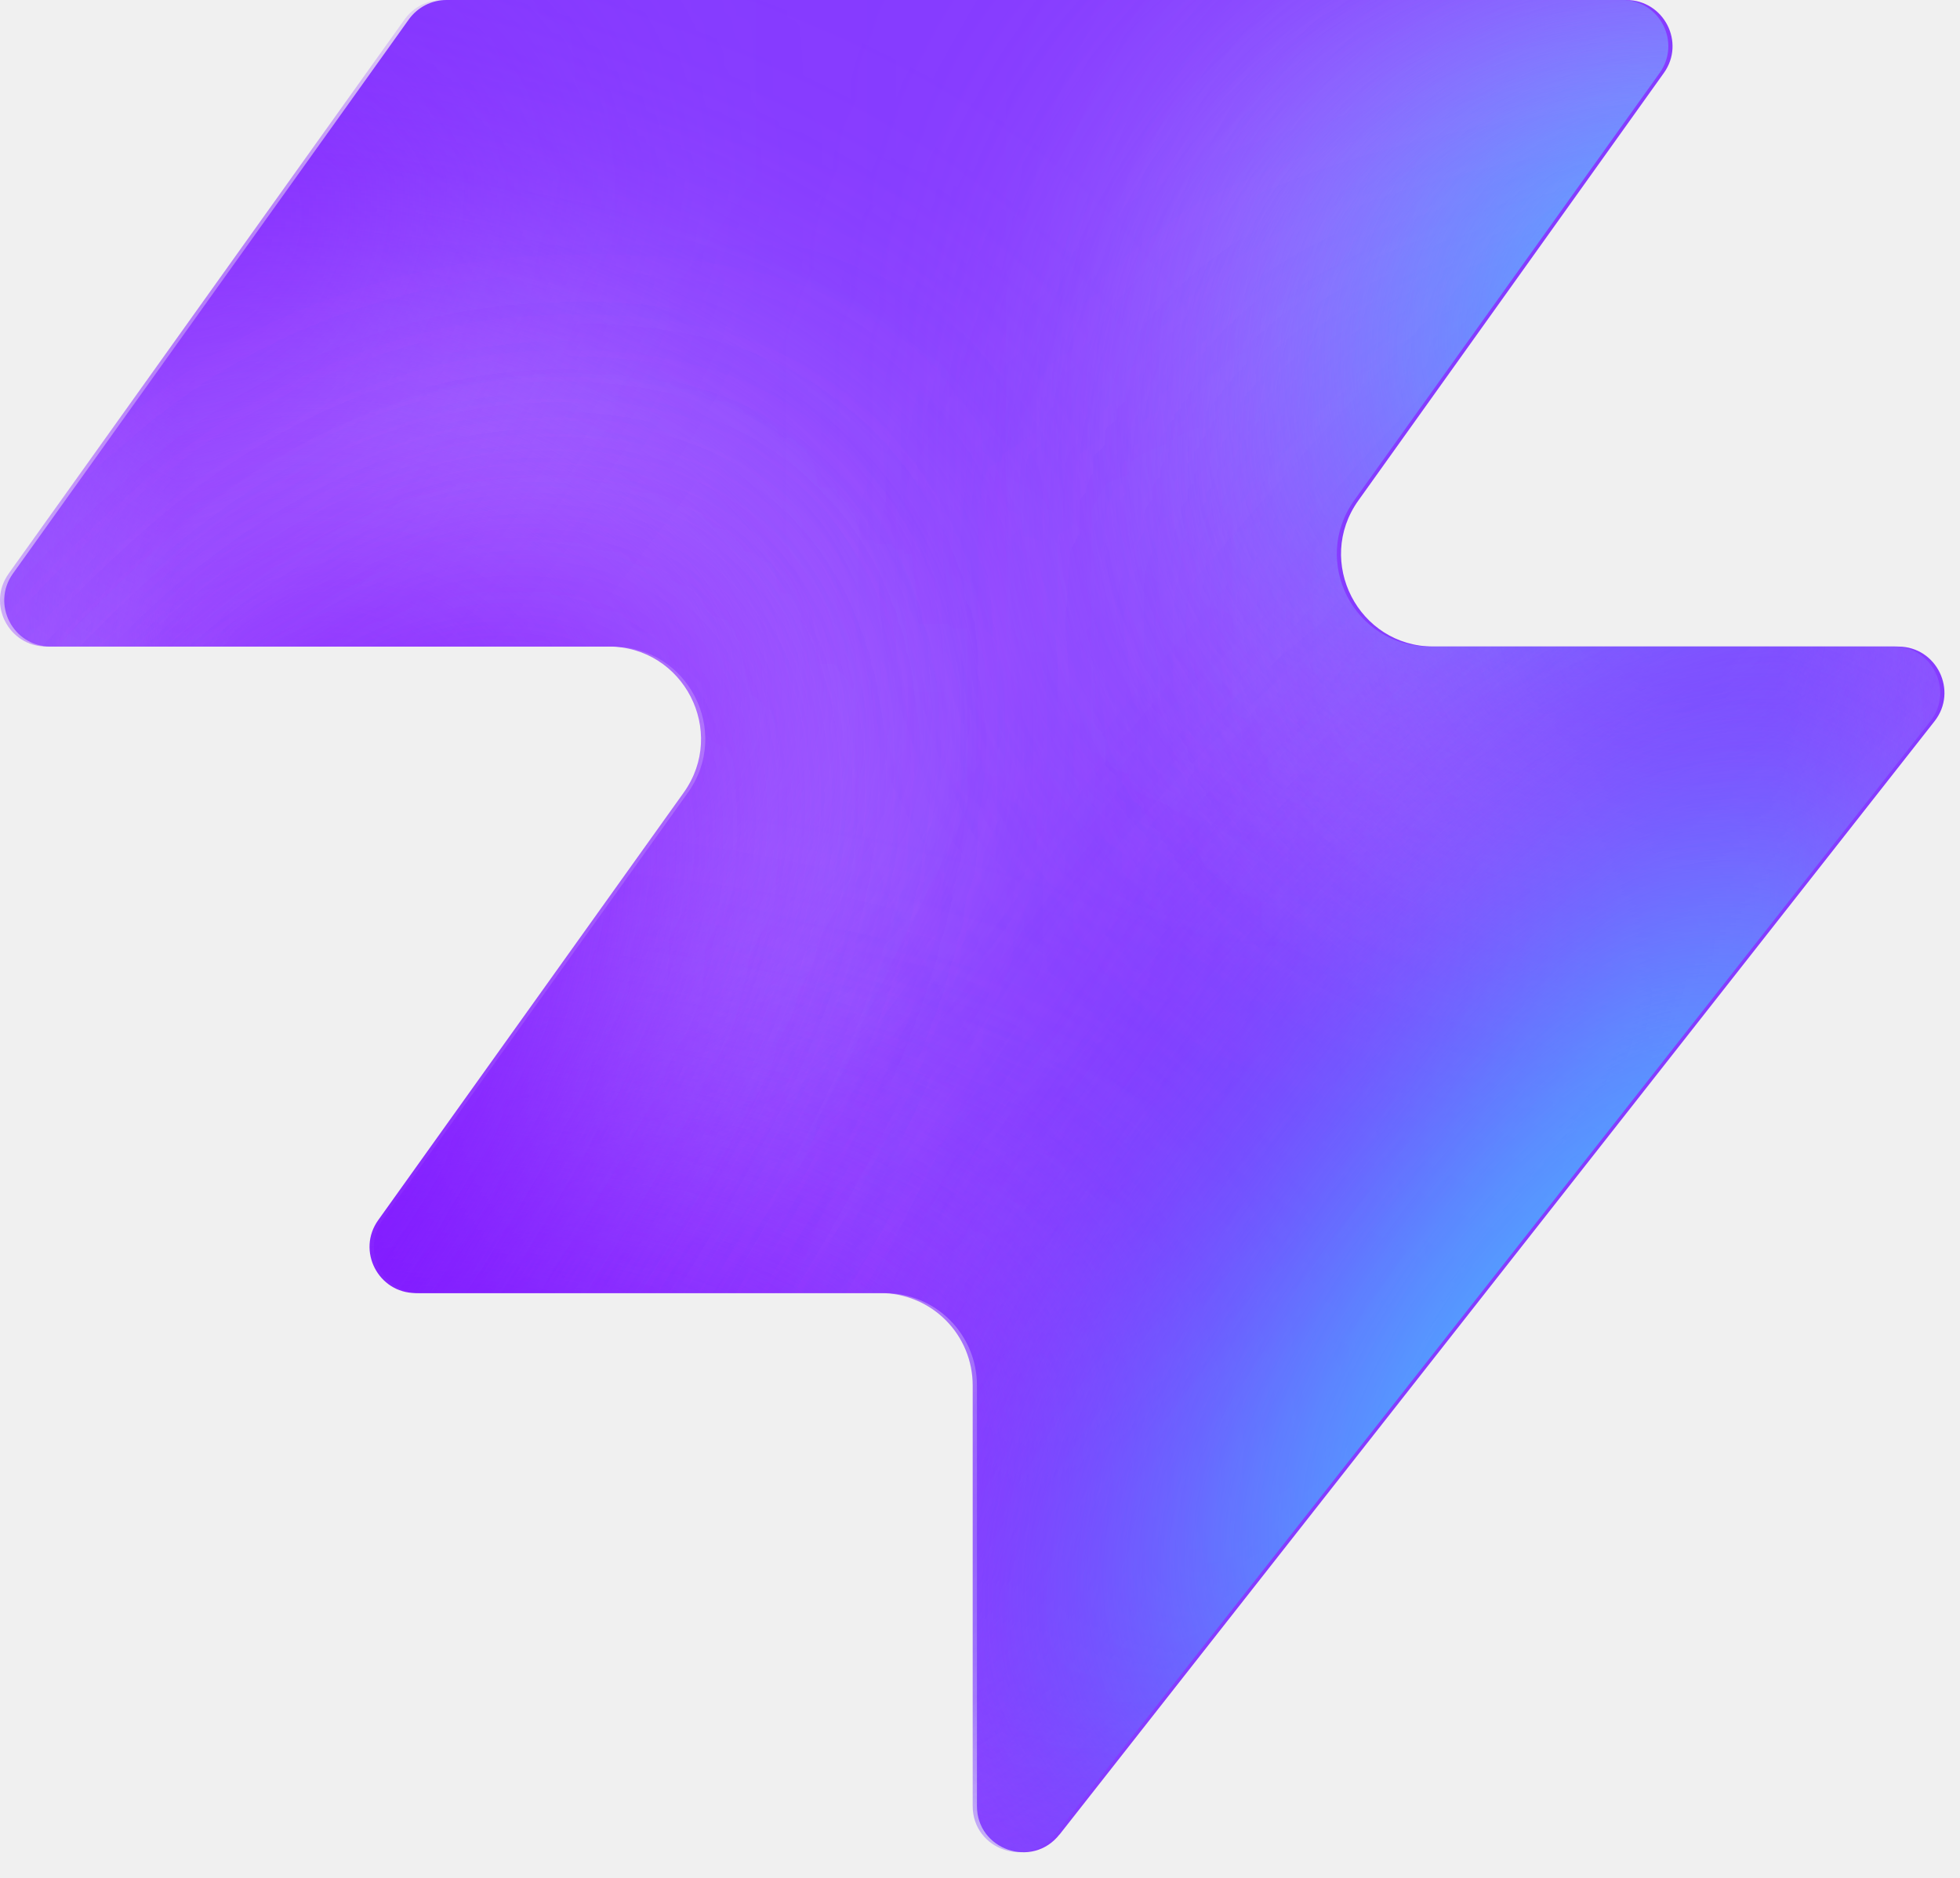
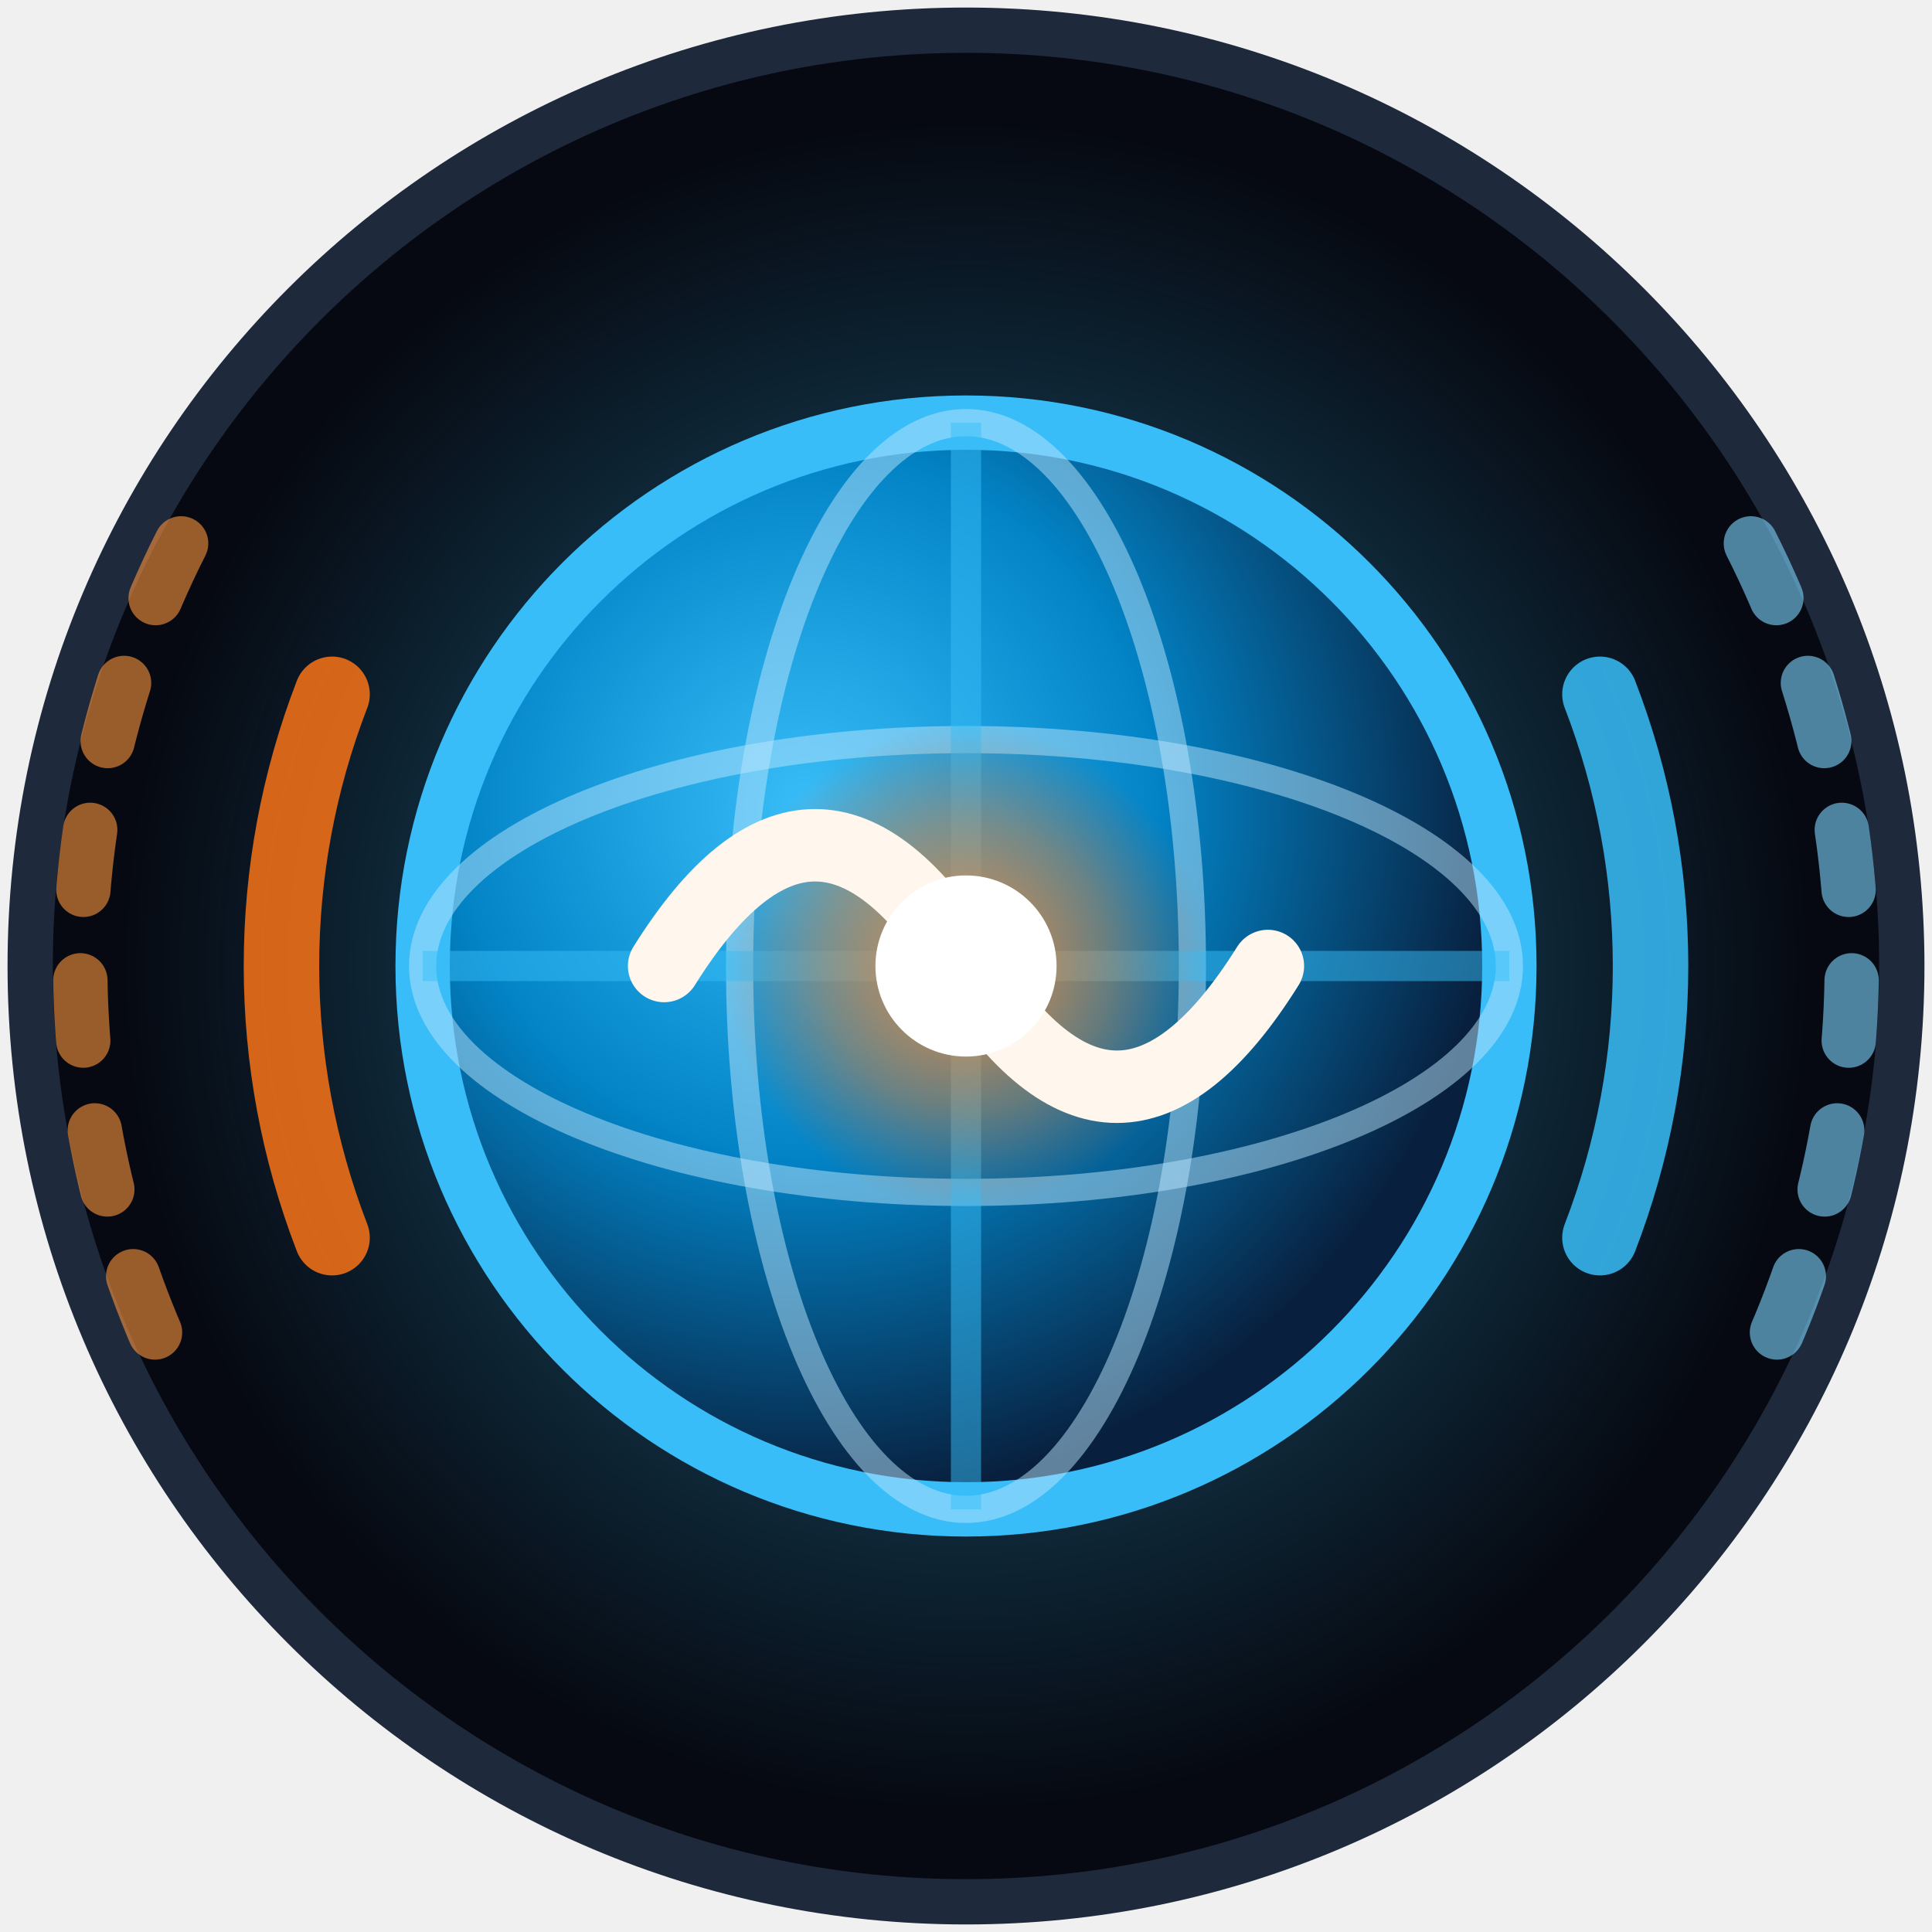
- <svg xmlns="http://www.w3.org/2000/svg" width="48" height="46" fill="none" viewBox="0 0 48 46">
-   <path fill="#863bff" d="M25.946 44.938c-.664.845-2.021.375-2.021-.698V33.937a2.26 2.26 0 0 0-2.262-2.262H10.287c-.92 0-1.456-1.04-.92-1.788l7.48-10.471c1.07-1.497 0-3.578-1.842-3.578H1.237c-.92 0-1.456-1.04-.92-1.788L10.013.474c.214-.297.556-.474.92-.474h28.894c.92 0 1.456 1.04.92 1.788l-7.48 10.471c-1.07 1.498 0 3.579 1.842 3.579h11.377c.943 0 1.473 1.088.89 1.83L25.947 44.94z" style="fill:#863bff;fill:color(display-p3 .525 .23 1);fill-opacity:1" />
-   <mask id="a" width="48" height="46" x="0" y="0" maskUnits="userSpaceOnUse" style="mask-type:alpha">
-     <path fill="#000" d="M25.842 44.938c-.664.844-2.021.375-2.021-.698V33.937a2.26 2.26 0 0 0-2.262-2.262H10.183c-.92 0-1.456-1.04-.92-1.788l7.48-10.471c1.07-1.498 0-3.579-1.842-3.579H1.133c-.92 0-1.456-1.04-.92-1.787L9.91.473c.214-.297.556-.474.92-.474h28.894c.92 0 1.456 1.04.92 1.788l-7.48 10.471c-1.07 1.498 0 3.578 1.842 3.578h11.377c.943 0 1.473 1.088.89 1.832L25.843 44.94z" style="fill:#000;fill-opacity:1" />
-   </mask>
-   <g mask="url(#a)">
-     <g filter="url(#b)">
-       <ellipse cx="5.508" cy="14.704" fill="#ede6ff" rx="5.508" ry="14.704" style="fill:#ede6ff;fill:color(display-p3 .927 .903 1);fill-opacity:1" transform="matrix(.00324 1 1 -.00324 -4.47 31.516)" />
-     </g>
-     <g filter="url(#c)">
-       <ellipse cx="10.399" cy="29.851" fill="#ede6ff" rx="10.399" ry="29.851" style="fill:#ede6ff;fill:color(display-p3 .927 .903 1);fill-opacity:1" transform="matrix(.00324 1 1 -.00324 -39.328 7.883)" />
-     </g>
-     <g filter="url(#d)">
-       <ellipse cx="5.508" cy="30.487" fill="#7e14ff" rx="5.508" ry="30.487" style="fill:#7e14ff;fill:color(display-p3 .492 .077 1);fill-opacity:1" transform="rotate(89.814 -25.913 -14.639)scale(1 -1)" />
-     </g>
-     <g filter="url(#e)">
-       <ellipse cx="5.508" cy="30.599" fill="#7e14ff" rx="5.508" ry="30.599" style="fill:#7e14ff;fill:color(display-p3 .492 .077 1);fill-opacity:1" transform="rotate(89.814 -32.644 -3.334)scale(1 -1)" />
-     </g>
-     <g filter="url(#f)">
-       <ellipse cx="5.508" cy="30.599" fill="#7e14ff" rx="5.508" ry="30.599" style="fill:#7e14ff;fill:color(display-p3 .492 .077 1);fill-opacity:1" transform="matrix(.00324 1 1 -.00324 -34.34 30.47)" />
-     </g>
-     <g filter="url(#g)">
-       <ellipse cx="14.072" cy="22.078" fill="#ede6ff" rx="14.072" ry="22.078" style="fill:#ede6ff;fill:color(display-p3 .927 .903 1);fill-opacity:1" transform="rotate(93.35 24.506 48.493)scale(-1 1)" />
-     </g>
-     <g filter="url(#h)">
-       <ellipse cx="3.47" cy="21.501" fill="#7e14ff" rx="3.47" ry="21.501" style="fill:#7e14ff;fill:color(display-p3 .492 .077 1);fill-opacity:1" transform="rotate(89.009 28.708 47.59)scale(-1 1)" />
-     </g>
-     <g filter="url(#i)">
-       <ellipse cx="3.47" cy="21.501" fill="#7e14ff" rx="3.47" ry="21.501" style="fill:#7e14ff;fill:color(display-p3 .492 .077 1);fill-opacity:1" transform="rotate(89.009 28.708 47.59)scale(-1 1)" />
-     </g>
-     <g filter="url(#j)">
-       <ellipse cx=".387" cy="8.972" fill="#7e14ff" rx="4.407" ry="29.108" style="fill:#7e14ff;fill:color(display-p3 .492 .077 1);fill-opacity:1" transform="rotate(39.51 .387 8.972)" />
-     </g>
-     <g filter="url(#k)">
-       <ellipse cx="47.523" cy="-6.092" fill="#7e14ff" rx="4.407" ry="29.108" style="fill:#7e14ff;fill:color(display-p3 .492 .077 1);fill-opacity:1" transform="rotate(37.892 47.523 -6.092)" />
-     </g>
-     <g filter="url(#l)">
-       <ellipse cx="41.412" cy="6.333" fill="#47bfff" rx="5.971" ry="9.665" style="fill:#47bfff;fill:color(display-p3 .28 .748 1);fill-opacity:1" transform="rotate(37.892 41.412 6.333)" />
-     </g>
-     <g filter="url(#m)">
-       <ellipse cx="-1.879" cy="38.332" fill="#7e14ff" rx="4.407" ry="29.108" style="fill:#7e14ff;fill:color(display-p3 .492 .077 1);fill-opacity:1" transform="rotate(37.892 -1.88 38.332)" />
-     </g>
-     <g filter="url(#n)">
-       <ellipse cx="-1.879" cy="38.332" fill="#7e14ff" rx="4.407" ry="29.108" style="fill:#7e14ff;fill:color(display-p3 .492 .077 1);fill-opacity:1" transform="rotate(37.892 -1.88 38.332)" />
-     </g>
-     <g filter="url(#o)">
-       <ellipse cx="35.651" cy="29.907" fill="#7e14ff" rx="4.407" ry="29.108" style="fill:#7e14ff;fill:color(display-p3 .492 .077 1);fill-opacity:1" transform="rotate(37.892 35.651 29.907)" />
-     </g>
-     <g filter="url(#p)">
-       <ellipse cx="38.418" cy="32.4" fill="#47bfff" rx="5.971" ry="15.297" style="fill:#47bfff;fill:color(display-p3 .28 .748 1);fill-opacity:1" transform="rotate(37.892 38.418 32.4)" />
-     </g>
-   </g>
+ <svg xmlns="http://www.w3.org/2000/svg" viewBox="0 0 64 64" width="64" height="64" fill="none">
  <defs>
-     <filter id="b" width="60.045" height="41.654" x="-19.77" y="16.149" color-interpolation-filters="sRGB" filterUnits="userSpaceOnUse">
-       <feFlood flood-opacity="0" result="BackgroundImageFix" />
-       <feBlend in="SourceGraphic" in2="BackgroundImageFix" result="shape" />
-       <feGaussianBlur result="effect1_foregroundBlur_2002_17158" stdDeviation="7.659" />
-     </filter>
-     <filter id="c" width="90.34" height="51.437" x="-54.613" y="-7.533" color-interpolation-filters="sRGB" filterUnits="userSpaceOnUse">
-       <feFlood flood-opacity="0" result="BackgroundImageFix" />
-       <feBlend in="SourceGraphic" in2="BackgroundImageFix" result="shape" />
-       <feGaussianBlur result="effect1_foregroundBlur_2002_17158" stdDeviation="7.659" />
-     </filter>
-     <filter id="d" width="79.355" height="29.4" x="-49.64" y="2.03" color-interpolation-filters="sRGB" filterUnits="userSpaceOnUse">
-       <feFlood flood-opacity="0" result="BackgroundImageFix" />
-       <feBlend in="SourceGraphic" in2="BackgroundImageFix" result="shape" />
-       <feGaussianBlur result="effect1_foregroundBlur_2002_17158" stdDeviation="4.596" />
-     </filter>
-     <filter id="e" width="79.579" height="29.4" x="-45.045" y="20.029" color-interpolation-filters="sRGB" filterUnits="userSpaceOnUse">
-       <feFlood flood-opacity="0" result="BackgroundImageFix" />
-       <feBlend in="SourceGraphic" in2="BackgroundImageFix" result="shape" />
-       <feGaussianBlur result="effect1_foregroundBlur_2002_17158" stdDeviation="4.596" />
-     </filter>
-     <filter id="f" width="79.579" height="29.4" x="-43.513" y="21.178" color-interpolation-filters="sRGB" filterUnits="userSpaceOnUse">
-       <feFlood flood-opacity="0" result="BackgroundImageFix" />
-       <feBlend in="SourceGraphic" in2="BackgroundImageFix" result="shape" />
-       <feGaussianBlur result="effect1_foregroundBlur_2002_17158" stdDeviation="4.596" />
-     </filter>
-     <filter id="g" width="74.749" height="58.852" x="15.756" y="-17.901" color-interpolation-filters="sRGB" filterUnits="userSpaceOnUse">
-       <feFlood flood-opacity="0" result="BackgroundImageFix" />
-       <feBlend in="SourceGraphic" in2="BackgroundImageFix" result="shape" />
-       <feGaussianBlur result="effect1_foregroundBlur_2002_17158" stdDeviation="7.659" />
-     </filter>
-     <filter id="h" width="61.377" height="25.362" x="23.548" y="2.284" color-interpolation-filters="sRGB" filterUnits="userSpaceOnUse">
-       <feFlood flood-opacity="0" result="BackgroundImageFix" />
-       <feBlend in="SourceGraphic" in2="BackgroundImageFix" result="shape" />
-       <feGaussianBlur result="effect1_foregroundBlur_2002_17158" stdDeviation="4.596" />
-     </filter>
-     <filter id="i" width="61.377" height="25.362" x="23.548" y="2.284" color-interpolation-filters="sRGB" filterUnits="userSpaceOnUse">
-       <feFlood flood-opacity="0" result="BackgroundImageFix" />
-       <feBlend in="SourceGraphic" in2="BackgroundImageFix" result="shape" />
-       <feGaussianBlur result="effect1_foregroundBlur_2002_17158" stdDeviation="4.596" />
-     </filter>
-     <filter id="j" width="56.045" height="63.649" x="-27.636" y="-22.853" color-interpolation-filters="sRGB" filterUnits="userSpaceOnUse">
-       <feFlood flood-opacity="0" result="BackgroundImageFix" />
-       <feBlend in="SourceGraphic" in2="BackgroundImageFix" result="shape" />
-       <feGaussianBlur result="effect1_foregroundBlur_2002_17158" stdDeviation="4.596" />
-     </filter>
-     <filter id="k" width="54.814" height="64.646" x="20.116" y="-38.415" color-interpolation-filters="sRGB" filterUnits="userSpaceOnUse">
-       <feFlood flood-opacity="0" result="BackgroundImageFix" />
-       <feBlend in="SourceGraphic" in2="BackgroundImageFix" result="shape" />
-       <feGaussianBlur result="effect1_foregroundBlur_2002_17158" stdDeviation="4.596" />
-     </filter>
-     <filter id="l" width="33.541" height="35.313" x="24.641" y="-11.323" color-interpolation-filters="sRGB" filterUnits="userSpaceOnUse">
-       <feFlood flood-opacity="0" result="BackgroundImageFix" />
-       <feBlend in="SourceGraphic" in2="BackgroundImageFix" result="shape" />
-       <feGaussianBlur result="effect1_foregroundBlur_2002_17158" stdDeviation="4.596" />
-     </filter>
-     <filter id="m" width="54.814" height="64.646" x="-29.286" y="6.009" color-interpolation-filters="sRGB" filterUnits="userSpaceOnUse">
-       <feFlood flood-opacity="0" result="BackgroundImageFix" />
-       <feBlend in="SourceGraphic" in2="BackgroundImageFix" result="shape" />
-       <feGaussianBlur result="effect1_foregroundBlur_2002_17158" stdDeviation="4.596" />
-     </filter>
-     <filter id="n" width="54.814" height="64.646" x="-29.286" y="6.009" color-interpolation-filters="sRGB" filterUnits="userSpaceOnUse">
-       <feFlood flood-opacity="0" result="BackgroundImageFix" />
-       <feBlend in="SourceGraphic" in2="BackgroundImageFix" result="shape" />
-       <feGaussianBlur result="effect1_foregroundBlur_2002_17158" stdDeviation="4.596" />
-     </filter>
-     <filter id="o" width="54.814" height="64.646" x="8.244" y="-2.416" color-interpolation-filters="sRGB" filterUnits="userSpaceOnUse">
-       <feFlood flood-opacity="0" result="BackgroundImageFix" />
-       <feBlend in="SourceGraphic" in2="BackgroundImageFix" result="shape" />
-       <feGaussianBlur result="effect1_foregroundBlur_2002_17158" stdDeviation="4.596" />
-     </filter>
-     <filter id="p" width="39.409" height="43.623" x="18.713" y="10.588" color-interpolation-filters="sRGB" filterUnits="userSpaceOnUse">
-       <feFlood flood-opacity="0" result="BackgroundImageFix" />
-       <feBlend in="SourceGraphic" in2="BackgroundImageFix" result="shape" />
-       <feGaussianBlur result="effect1_foregroundBlur_2002_17158" stdDeviation="4.596" />
-     </filter>
+     <radialGradient id="globeGrad" cx="35%" cy="35%" r="65%">
+       <stop offset="0%" stop-color="#38bdf8" />
+       <stop offset="50%" stop-color="#0284c7" />
+       <stop offset="100%" stop-color="#081f3d" />
+     </radialGradient>
+     <radialGradient id="glowPulse" cx="50%" cy="50%" r="50%">
+       <stop offset="0%" stop-color="#fb923c" stop-opacity="0.9" />
+       <stop offset="60%" stop-color="#f97316" stop-opacity="0.4" />
+       <stop offset="100%" stop-color="#ea580c" stop-opacity="0" />
+     </radialGradient>
+     <radialGradient id="haloGlow" cx="50%" cy="50%" r="50%">
+       <stop offset="50%" stop-color="#38bdf8" stop-opacity="0.25" />
+       <stop offset="100%" stop-color="#38bdf8" stop-opacity="0" />
+     </radialGradient>
  </defs>
+   <circle cx="32" cy="32" r="31" fill="#060911" stroke="#1e293b" stroke-width="1.5" />
+   <circle cx="32" cy="32" r="28" fill="url(#haloGlow)" />
+   <path d="M 11 23 A 25 25 0 0 0 11 41" stroke="#f97316" stroke-width="2.5" stroke-linecap="round" opacity="0.85" />
+   <path d="M 6 18 A 31 31 0 0 0 6 46" stroke="#fb923c" stroke-width="1.8" stroke-linecap="round" stroke-dasharray="2 3" opacity="0.6" />
+   <path d="M 53 23 A 25 25 0 0 1 53 41" stroke="#38bdf8" stroke-width="2.5" stroke-linecap="round" opacity="0.85" />
+   <path d="M 58 18 A 31 31 0 0 1 58 46" stroke="#7dd3fc" stroke-width="1.8" stroke-linecap="round" stroke-dasharray="2 3" opacity="0.6" />
+   <circle cx="32" cy="32" r="18" fill="url(#globeGrad)" stroke="#38bdf8" stroke-width="1.8" />
+   <ellipse cx="32" cy="32" rx="18" ry="7.5" fill="none" stroke="#bae6fd" stroke-width="0.9" opacity="0.5" />
+   <ellipse cx="32" cy="32" rx="7.5" ry="18" fill="none" stroke="#bae6fd" stroke-width="0.9" opacity="0.5" />
+   <line x1="14" y1="32" x2="50" y2="32" stroke="#38bdf8" stroke-width="1" opacity="0.5" />
+   <line x1="32" y1="14" x2="32" y2="50" stroke="#38bdf8" stroke-width="1" opacity="0.5" />
+   <circle cx="32" cy="32" r="8" fill="url(#glowPulse)" />
+   <path d="M 22 32 Q 27 24 32 32 T 42 32" fill="none" stroke="#fff7ed" stroke-width="2.4" stroke-linecap="round" />
+   <circle cx="32" cy="32" r="3" fill="#ffffff" />
</svg>
